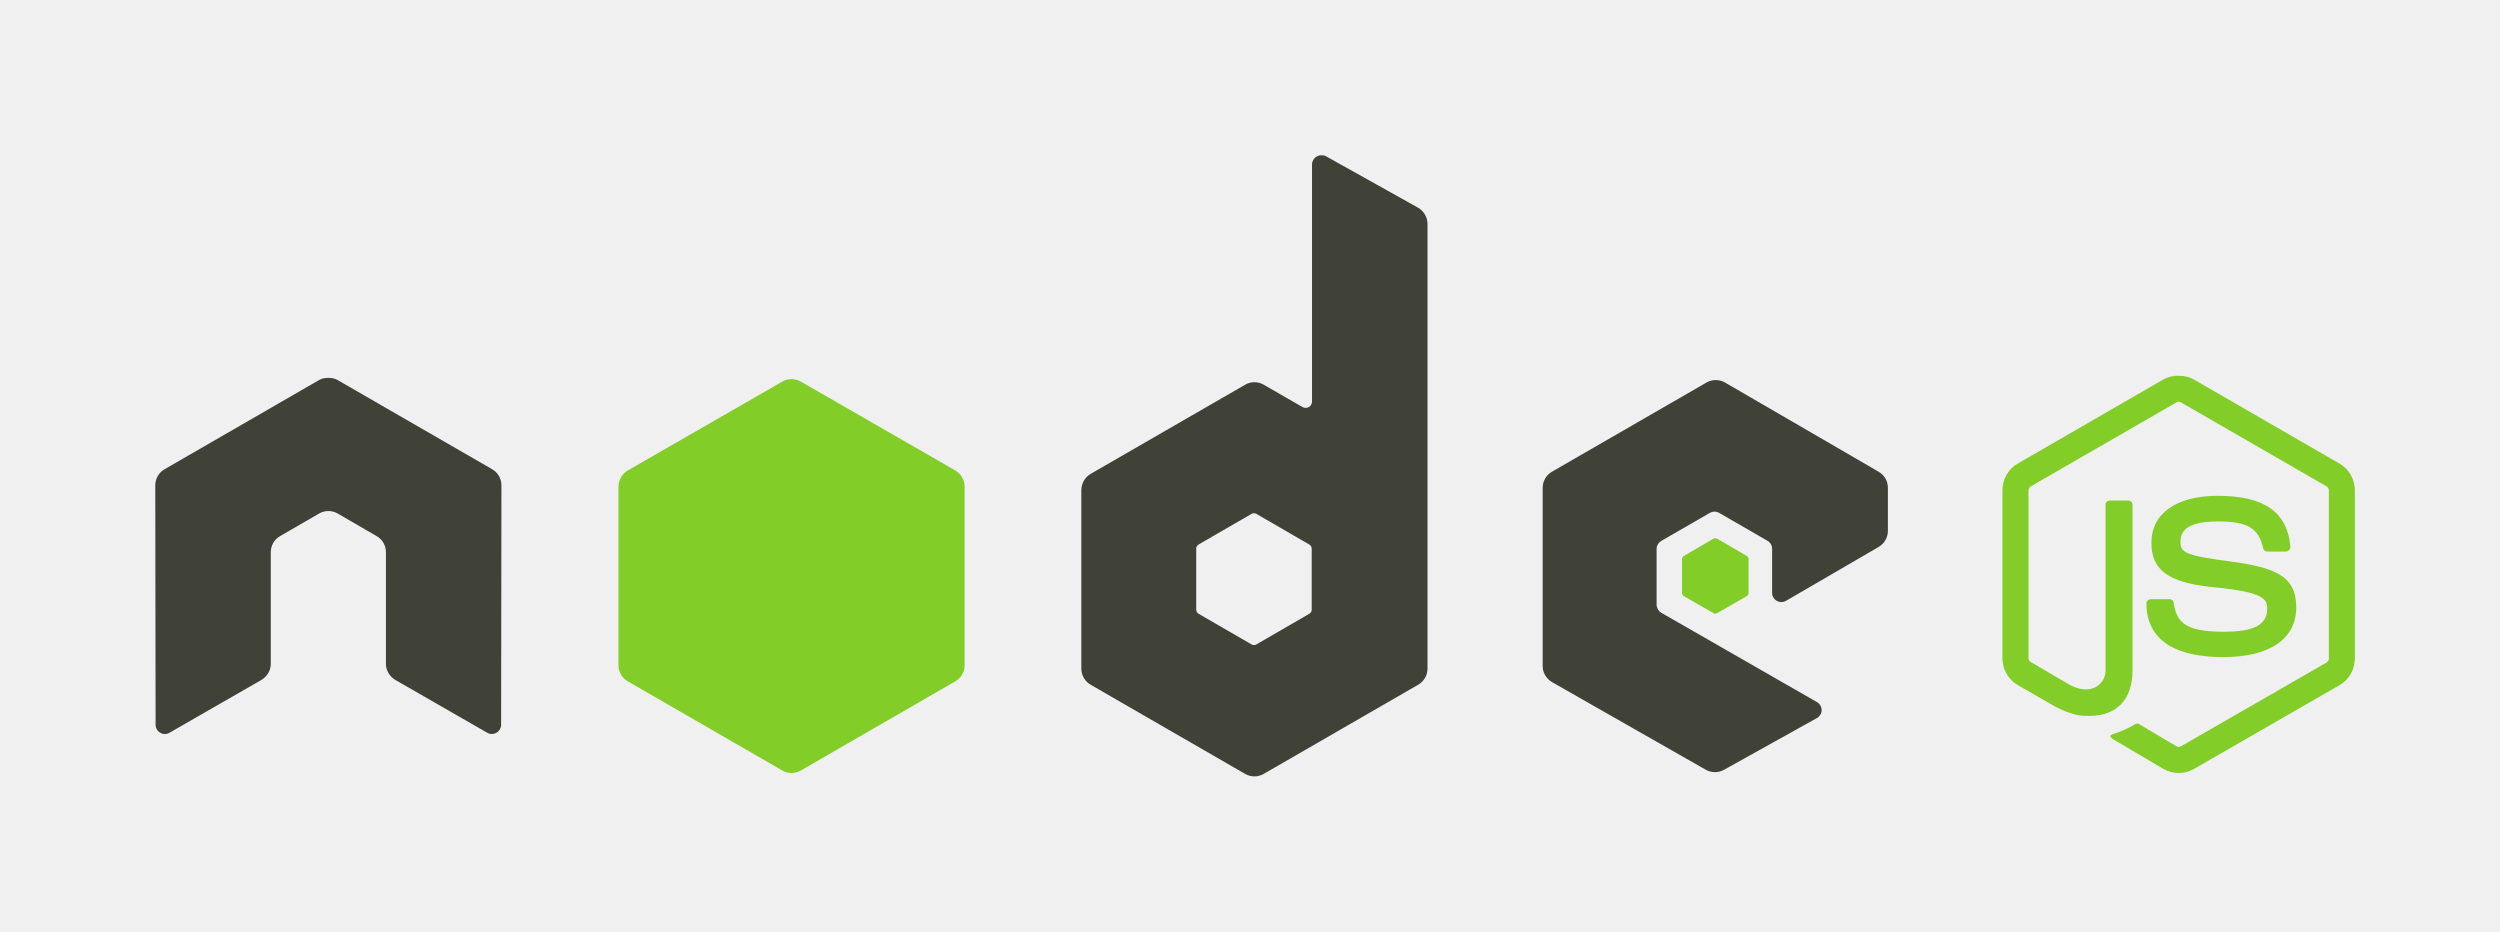
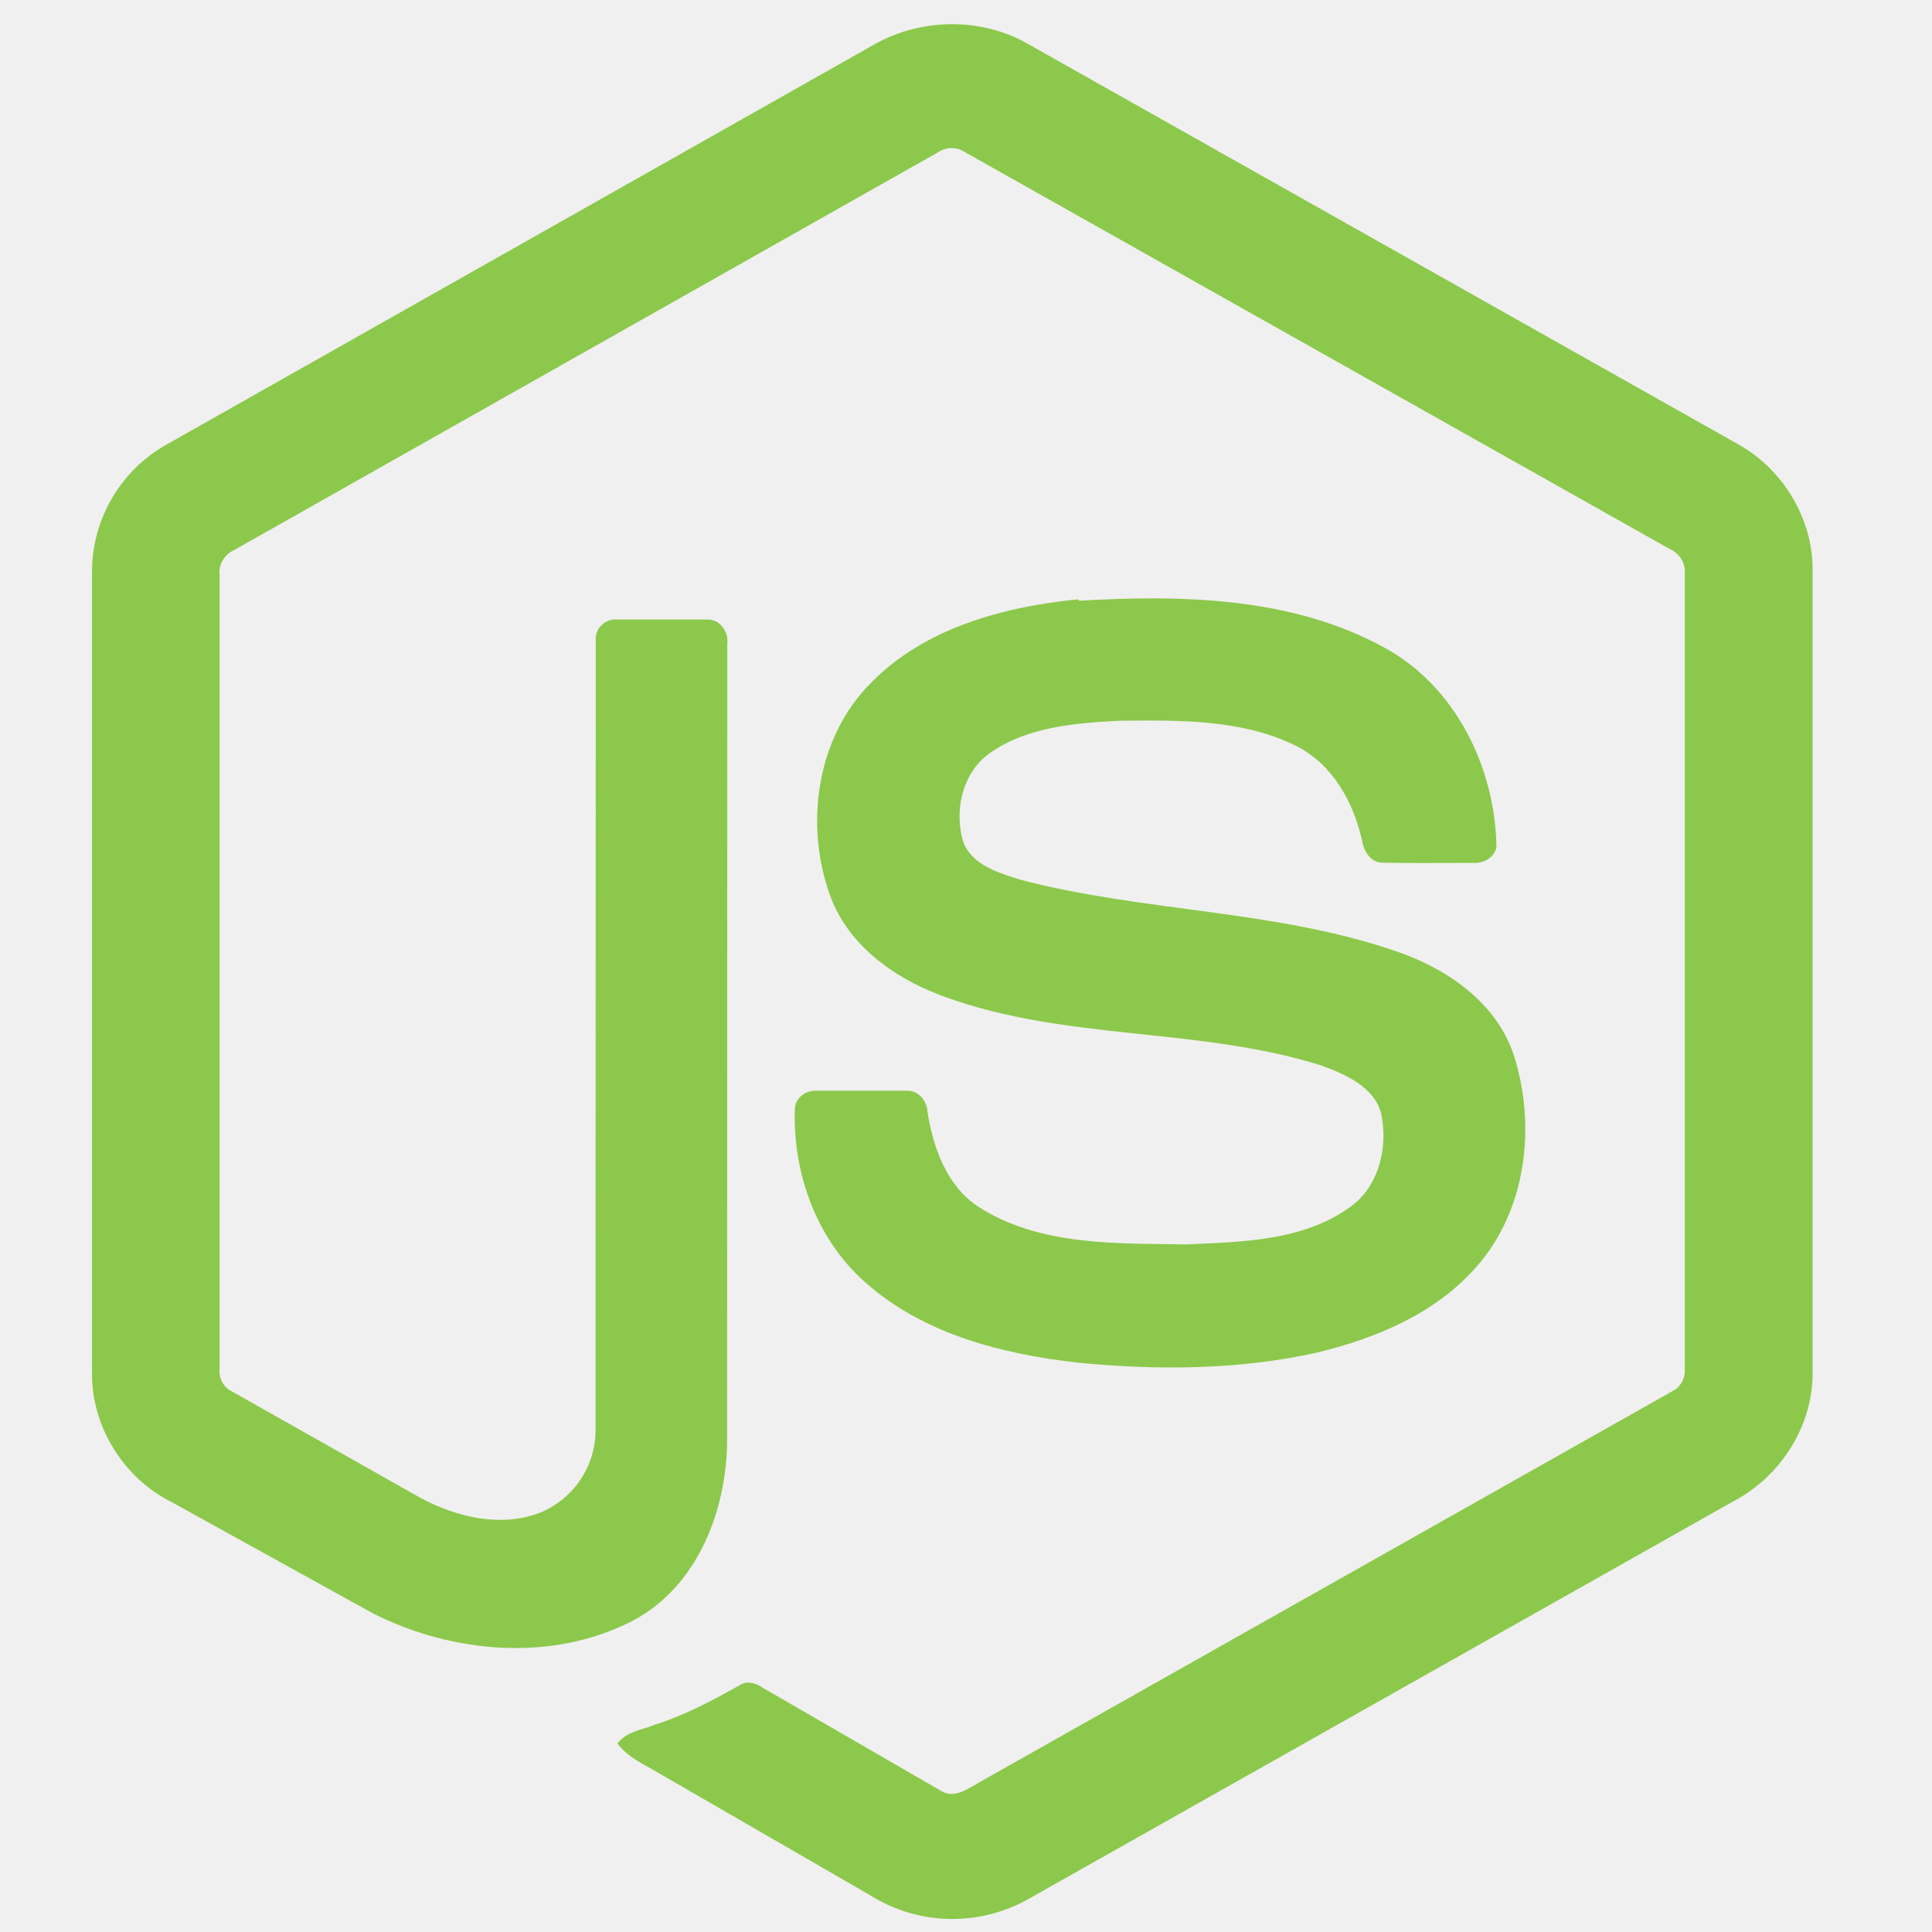
- <svg xmlns="http://www.w3.org/2000/svg" width="161" height="60" viewBox="0 0 161 60" fill="none">
-   <path d="M140.304 24.194C139.959 24.194 139.624 24.265 139.327 24.433L129.936 29.856C129.328 30.206 128.958 30.868 128.958 31.571V42.399C128.958 43.102 129.328 43.762 129.936 44.113L132.388 45.527C133.58 46.114 134.019 46.105 134.562 46.105C136.326 46.105 137.333 45.034 137.333 43.174V32.492C137.333 32.341 137.202 32.233 137.054 32.233H135.878C135.727 32.233 135.599 32.343 135.599 32.492V43.179C135.599 44.004 134.739 44.834 133.345 44.136L130.796 42.641C130.706 42.592 130.636 42.502 130.636 42.402V31.574C130.636 31.472 130.705 31.367 130.796 31.315L140.168 25.911C140.255 25.861 140.36 25.861 140.447 25.911L149.818 31.315C149.908 31.369 149.978 31.468 149.978 31.574V42.402C149.978 42.505 149.926 42.611 149.838 42.661L140.447 48.065C140.364 48.113 140.253 48.113 140.168 48.065L137.755 46.629C137.683 46.587 137.585 46.591 137.516 46.629C136.85 47.007 136.725 47.051 136.1 47.267C135.947 47.321 135.712 47.404 136.18 47.666L139.331 49.523C139.63 49.697 139.965 49.782 140.308 49.782C140.656 49.782 140.985 49.699 141.285 49.523L150.676 44.119C151.284 43.766 151.653 43.108 151.653 42.404V31.577C151.653 30.874 151.284 30.214 150.676 29.862L141.285 24.439C140.991 24.271 140.653 24.2 140.308 24.2L140.304 24.194ZM142.817 31.931C140.142 31.931 138.55 33.069 138.55 34.961C138.55 37.012 140.13 37.579 142.697 37.833C145.768 38.133 146.007 38.584 146.007 39.188C146.007 40.237 145.171 40.684 143.196 40.684C140.714 40.684 140.168 40.064 139.985 38.827C139.964 38.695 139.862 38.588 139.726 38.588H138.507C138.433 38.59 138.363 38.62 138.311 38.672C138.259 38.724 138.23 38.794 138.228 38.867C138.228 40.447 139.088 42.316 143.193 42.316C146.165 42.316 147.879 41.153 147.879 39.106C147.879 37.083 146.494 36.536 143.612 36.155C140.702 35.767 140.421 35.581 140.421 34.898C140.421 34.335 140.657 33.582 142.814 33.582C144.741 33.582 145.453 33.998 145.745 35.297C145.771 35.419 145.878 35.519 146.004 35.519H147.224C147.299 35.519 147.371 35.473 147.423 35.419C147.474 35.362 147.51 35.297 147.503 35.219C147.315 32.982 145.823 31.929 142.817 31.929L142.817 31.931Z" fill="#83CD29" />
-   <path d="M85.092 10C84.987 10 84.884 10.028 84.793 10.08C84.702 10.133 84.627 10.209 84.574 10.3C84.522 10.39 84.494 10.493 84.494 10.598V25.852C84.494 26.002 84.424 26.136 84.294 26.211C84.231 26.248 84.158 26.268 84.085 26.268C84.011 26.268 83.939 26.248 83.875 26.211L81.383 24.776C81.201 24.67 80.995 24.615 80.785 24.615C80.575 24.615 80.368 24.67 80.186 24.776L70.237 30.518C69.865 30.732 69.638 31.145 69.638 31.575V43.06C69.638 43.27 69.693 43.476 69.798 43.658C69.903 43.84 70.055 43.992 70.237 44.096L80.186 49.839C80.368 49.944 80.575 50 80.785 50C80.995 50 81.201 49.944 81.383 49.839L91.333 44.096C91.515 43.992 91.666 43.84 91.771 43.658C91.876 43.476 91.931 43.27 91.931 43.06V14.427C91.931 13.991 91.693 13.582 91.313 13.37L85.391 10.06C85.298 10.008 85.195 9.999 85.092 10ZM21.086 24.337C20.896 24.344 20.718 24.377 20.547 24.476L10.598 30.219C10.416 30.323 10.264 30.474 10.159 30.657C10.054 30.838 9.999 31.045 10 31.255L10.02 46.669C10.02 46.883 10.131 47.083 10.319 47.187C10.504 47.298 10.734 47.298 10.918 47.187L16.82 43.797C17.194 43.576 17.438 43.189 17.438 42.761V35.562C17.438 35.133 17.663 34.739 18.036 34.526L20.549 33.071C20.73 32.965 20.937 32.91 21.147 32.911C21.357 32.91 21.563 32.965 21.745 33.071L24.256 34.525C24.628 34.739 24.854 35.133 24.854 35.562V42.76C24.854 43.188 25.104 43.577 25.472 43.796L31.374 47.186C31.56 47.297 31.789 47.297 31.973 47.186C32.155 47.081 32.272 46.882 32.272 46.668L32.292 31.255C32.293 31.044 32.238 30.838 32.133 30.655C32.028 30.473 31.876 30.322 31.694 30.218L21.744 24.476C21.576 24.377 21.397 24.344 21.206 24.336H21.087L21.086 24.337ZM110.494 24.476C110.284 24.476 110.078 24.531 109.896 24.636L99.946 30.378C99.575 30.593 99.348 30.986 99.348 31.415V42.9C99.348 43.332 99.591 43.723 99.966 43.937L109.836 49.562C110.2 49.77 110.645 49.786 111.012 49.582L116.994 46.252C117.184 46.146 117.312 45.95 117.313 45.733C117.313 45.517 117.201 45.323 117.013 45.215L107.003 39.472C106.816 39.365 106.685 39.149 106.685 38.934V35.343C106.685 35.128 106.818 34.931 107.003 34.825L110.114 33.03C110.299 32.923 110.526 32.923 110.713 33.03L113.824 34.825C113.916 34.877 113.991 34.952 114.044 35.043C114.096 35.134 114.124 35.238 114.123 35.343V38.174C114.123 38.279 114.151 38.383 114.203 38.474C114.256 38.565 114.331 38.64 114.422 38.692C114.609 38.8 114.835 38.8 115.021 38.692L120.983 35.224C121.353 35.008 121.581 34.615 121.581 34.187V31.416C121.581 31.206 121.526 30.999 121.421 30.817C121.316 30.635 121.165 30.484 120.983 30.379L111.093 24.636C110.911 24.531 110.705 24.476 110.495 24.477L110.494 24.476ZM80.745 33.051C80.8 33.05 80.855 33.064 80.904 33.09L84.314 35.064C84.406 35.118 84.473 35.217 84.473 35.323V39.271C84.473 39.379 84.407 39.477 84.314 39.53L80.904 41.504C80.811 41.557 80.698 41.557 80.605 41.504L77.195 39.53C77.103 39.477 77.036 39.378 77.036 39.271V35.323C77.036 35.216 77.103 35.118 77.195 35.064L80.605 33.09C80.652 33.063 80.693 33.051 80.745 33.051Z" fill="#404137" />
-   <path d="M50.975 24.416C50.765 24.416 50.559 24.471 50.377 24.576L40.427 30.298C40.055 30.513 39.829 30.926 39.829 31.355V42.84C39.828 43.05 39.884 43.257 39.989 43.439C40.094 43.621 40.245 43.772 40.427 43.877L50.377 49.619C50.559 49.725 50.765 49.78 50.975 49.78C51.185 49.78 51.392 49.725 51.573 49.619L61.523 43.877C61.705 43.772 61.856 43.621 61.961 43.439C62.066 43.257 62.122 43.05 62.121 42.84V31.355C62.121 30.925 61.895 30.512 61.523 30.298L51.573 24.575C51.391 24.47 51.185 24.415 50.974 24.416L50.975 24.416ZM110.475 34.665C110.435 34.665 110.391 34.665 110.355 34.684L108.441 35.801C108.406 35.821 108.376 35.85 108.355 35.885C108.334 35.92 108.322 35.96 108.322 36.001V38.194C108.322 38.277 108.369 38.352 108.441 38.394L110.355 39.49C110.388 39.511 110.426 39.521 110.465 39.521C110.504 39.521 110.541 39.511 110.574 39.49L112.488 38.394C112.559 38.353 112.608 38.277 112.608 38.194V36.001C112.608 35.918 112.56 35.843 112.488 35.801L110.574 34.684C110.539 34.663 110.514 34.665 110.475 34.665L110.475 34.665Z" fill="#83CD29" />
+ <svg xmlns="http://www.w3.org/2000/svg" width="65" height="65" viewBox="0 0 65 65" fill="none">
+   <g clip-path="url(#clip0_393_68)">
+     <path d="M29.415 1.495C31.015 0.589 33.055 0.585 34.615 1.495L58.503 14.961C59.997 15.801 60.997 17.467 60.983 19.189V46.189C60.993 47.983 59.895 49.685 58.319 50.509L34.559 63.913C33.746 64.362 32.828 64.585 31.9 64.56C30.972 64.534 30.067 64.26 29.281 63.767L22.151 59.647C21.665 59.357 21.119 59.127 20.775 58.657C21.079 58.249 21.619 58.197 22.059 58.017C23.051 57.701 23.959 57.217 24.871 56.705C25.101 56.545 25.383 56.605 25.603 56.749L31.683 60.265C32.117 60.515 32.557 60.185 32.929 59.975L56.259 46.809C56.547 46.669 56.707 46.365 56.683 46.049V19.309C56.715 18.949 56.509 18.621 56.183 18.475L32.483 5.129C32.346 5.035 32.184 4.984 32.018 4.983C31.852 4.983 31.69 5.033 31.553 5.127L7.887 18.501C7.567 18.647 7.347 18.971 7.387 19.331V46.071C7.359 46.387 7.527 46.685 7.817 46.821L14.141 50.391C15.329 51.031 16.787 51.391 18.095 50.921C18.667 50.705 19.16 50.32 19.507 49.816C19.854 49.312 20.039 48.715 20.037 48.103L20.043 21.523C20.015 21.129 20.387 20.803 20.769 20.843H23.809C24.209 20.833 24.523 21.257 24.469 21.653L24.463 48.401C24.465 50.777 23.489 53.361 21.291 54.527C18.583 55.927 15.235 55.633 12.559 54.287L5.759 50.527C4.159 49.727 3.085 47.999 3.095 46.207V19.207C3.101 18.329 3.343 17.47 3.794 16.717C4.244 15.964 4.888 15.345 5.659 14.925L29.415 1.495ZM36.303 20.211C39.757 20.011 43.455 20.079 46.563 21.781C48.969 23.085 50.303 25.821 50.347 28.497C50.279 28.857 49.903 29.057 49.559 29.031C48.559 29.029 47.555 29.045 46.551 29.025C46.125 29.041 45.879 28.649 45.825 28.273C45.537 26.993 44.839 25.727 43.635 25.109C41.787 24.183 39.643 24.229 37.627 24.249C36.155 24.329 34.573 24.455 33.327 25.319C32.367 25.975 32.079 27.319 32.421 28.363C32.741 29.129 33.627 29.375 34.349 29.603C38.513 30.691 42.923 30.603 47.009 32.017C48.699 32.601 50.353 33.737 50.933 35.507C51.689 37.879 51.359 40.715 49.673 42.619C48.305 44.187 46.313 45.019 44.323 45.503C41.677 46.093 38.933 46.107 36.247 45.843C33.721 45.555 31.093 44.891 29.143 43.171C27.475 41.723 26.663 39.467 26.743 37.291C26.763 36.923 27.129 36.667 27.483 36.697H30.483C30.887 36.669 31.183 37.017 31.203 37.397C31.389 38.597 31.847 39.897 32.911 40.597C34.963 41.921 37.537 41.829 39.885 41.867C41.831 41.781 44.015 41.755 45.605 40.467C46.445 39.733 46.691 38.507 46.465 37.451C46.219 36.559 45.265 36.145 44.465 35.851C40.355 34.551 35.895 35.023 31.825 33.551C30.173 32.967 28.575 31.863 27.941 30.165C27.055 27.765 27.461 24.791 29.327 22.951C31.127 21.121 33.767 20.415 36.267 20.163L36.303 20.211Z" fill="#8CC84B" />
+   </g>
+   <defs>
+     <clipPath id="clip0_393_68">
+       <rect width="64" height="64" fill="white" transform="translate(0.102783 0.641113)" />
+     </clipPath>
+   </defs>
</svg>
